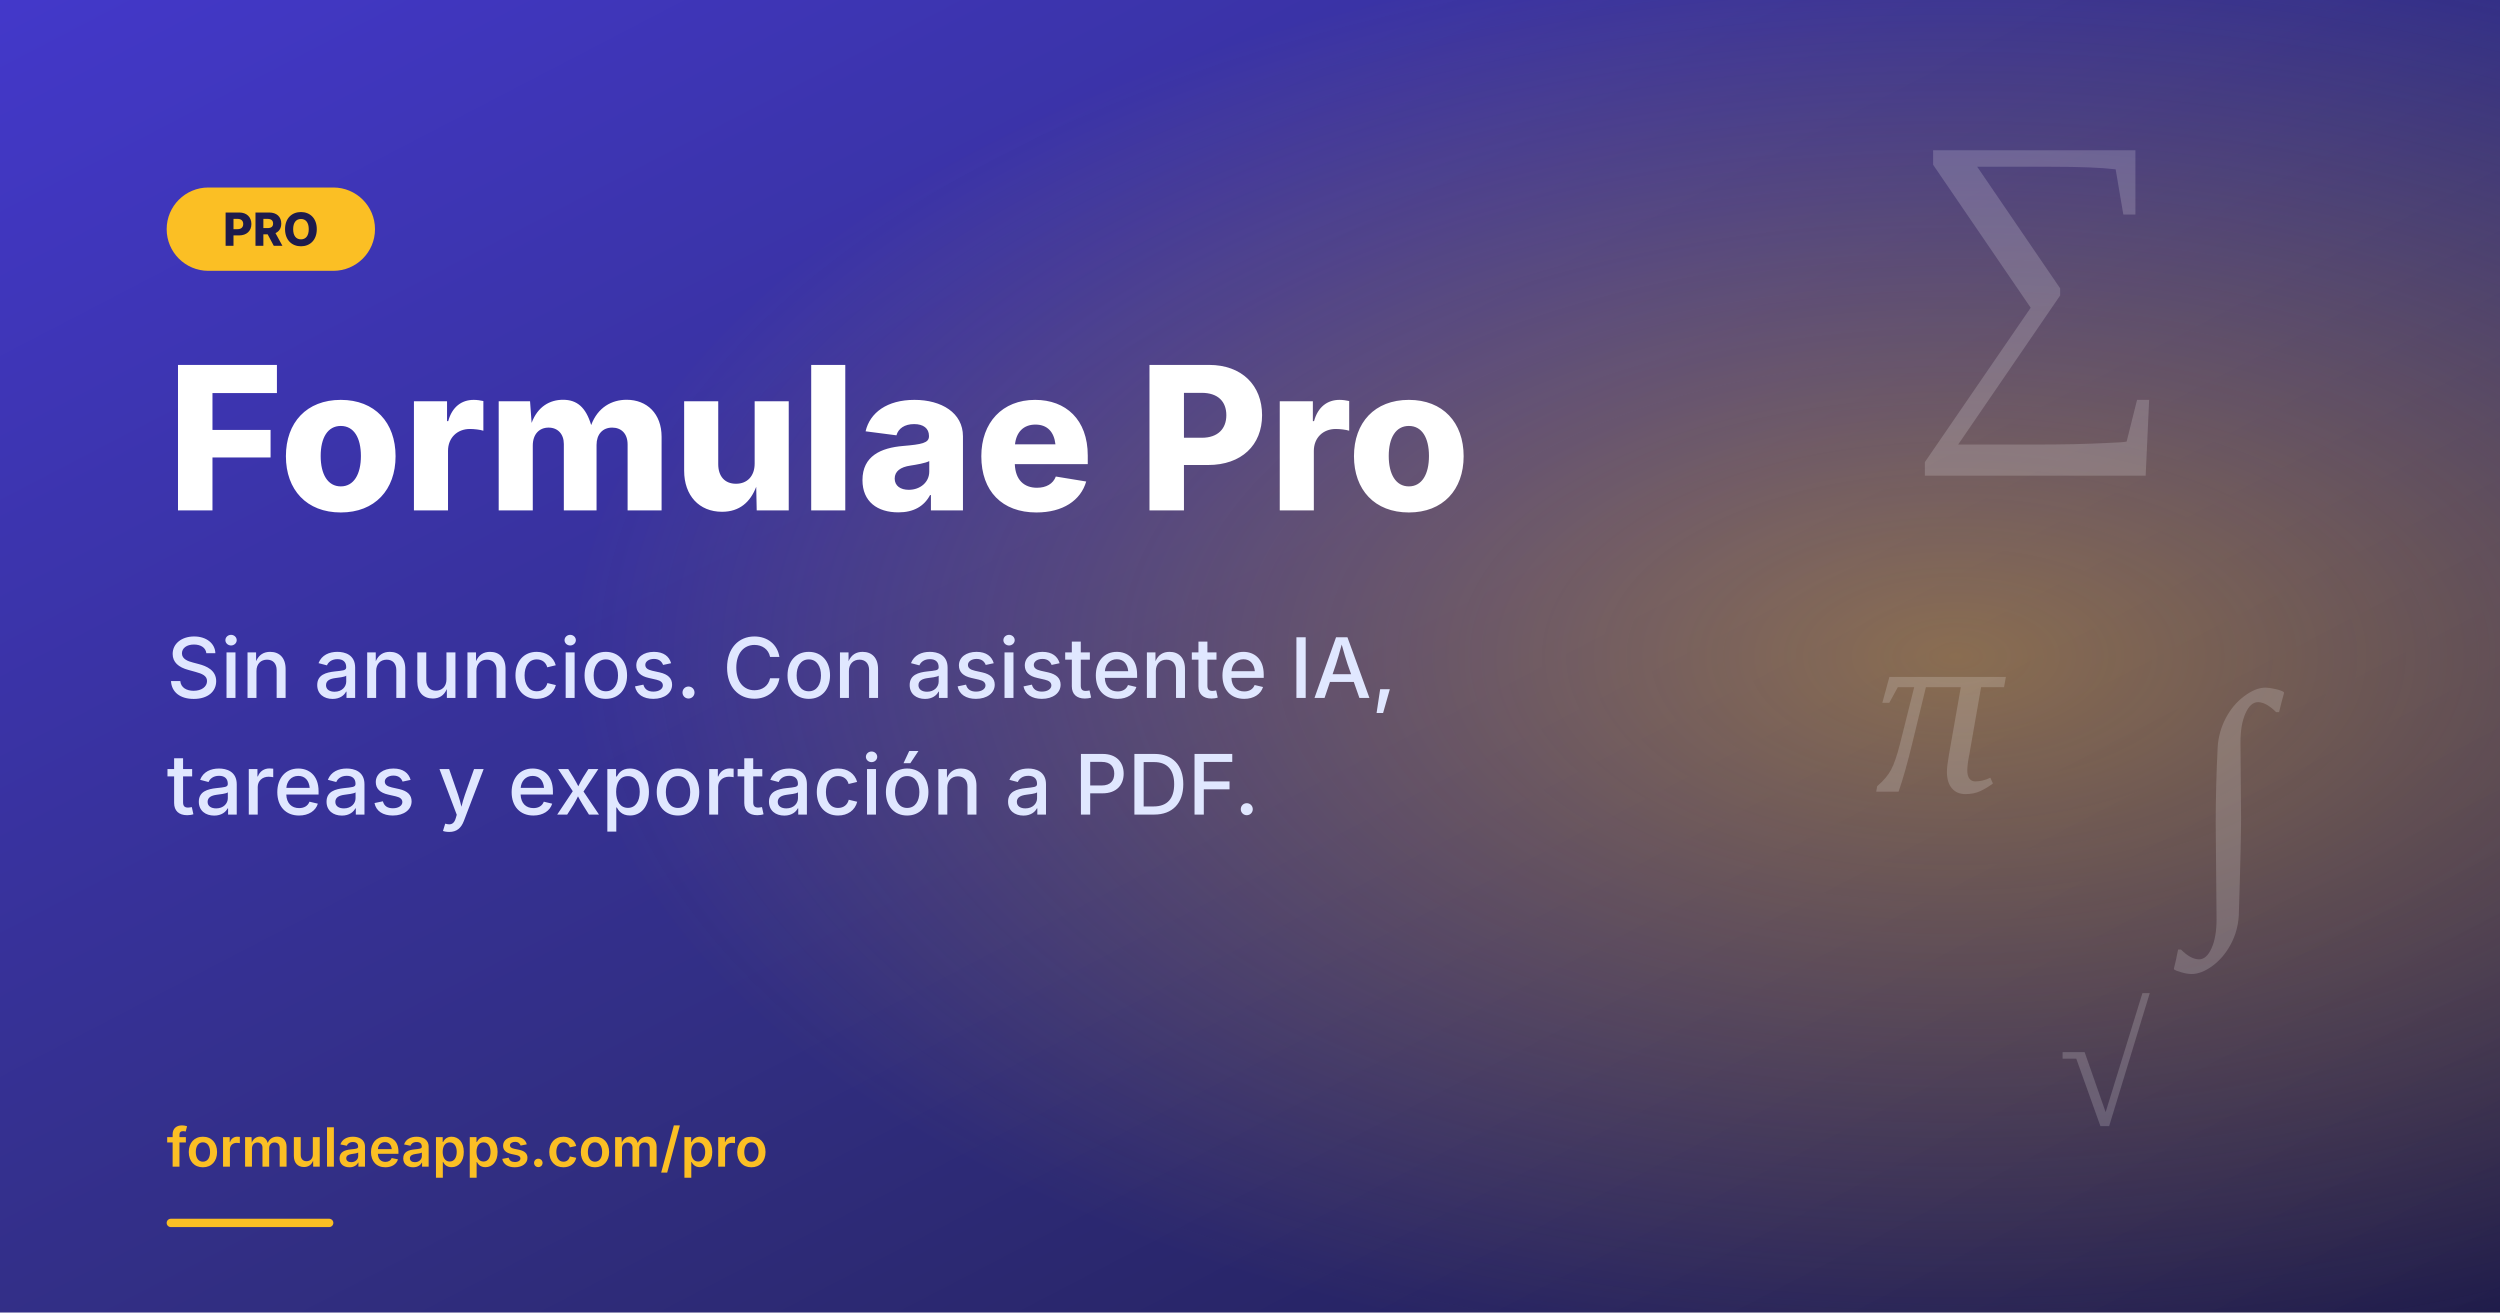
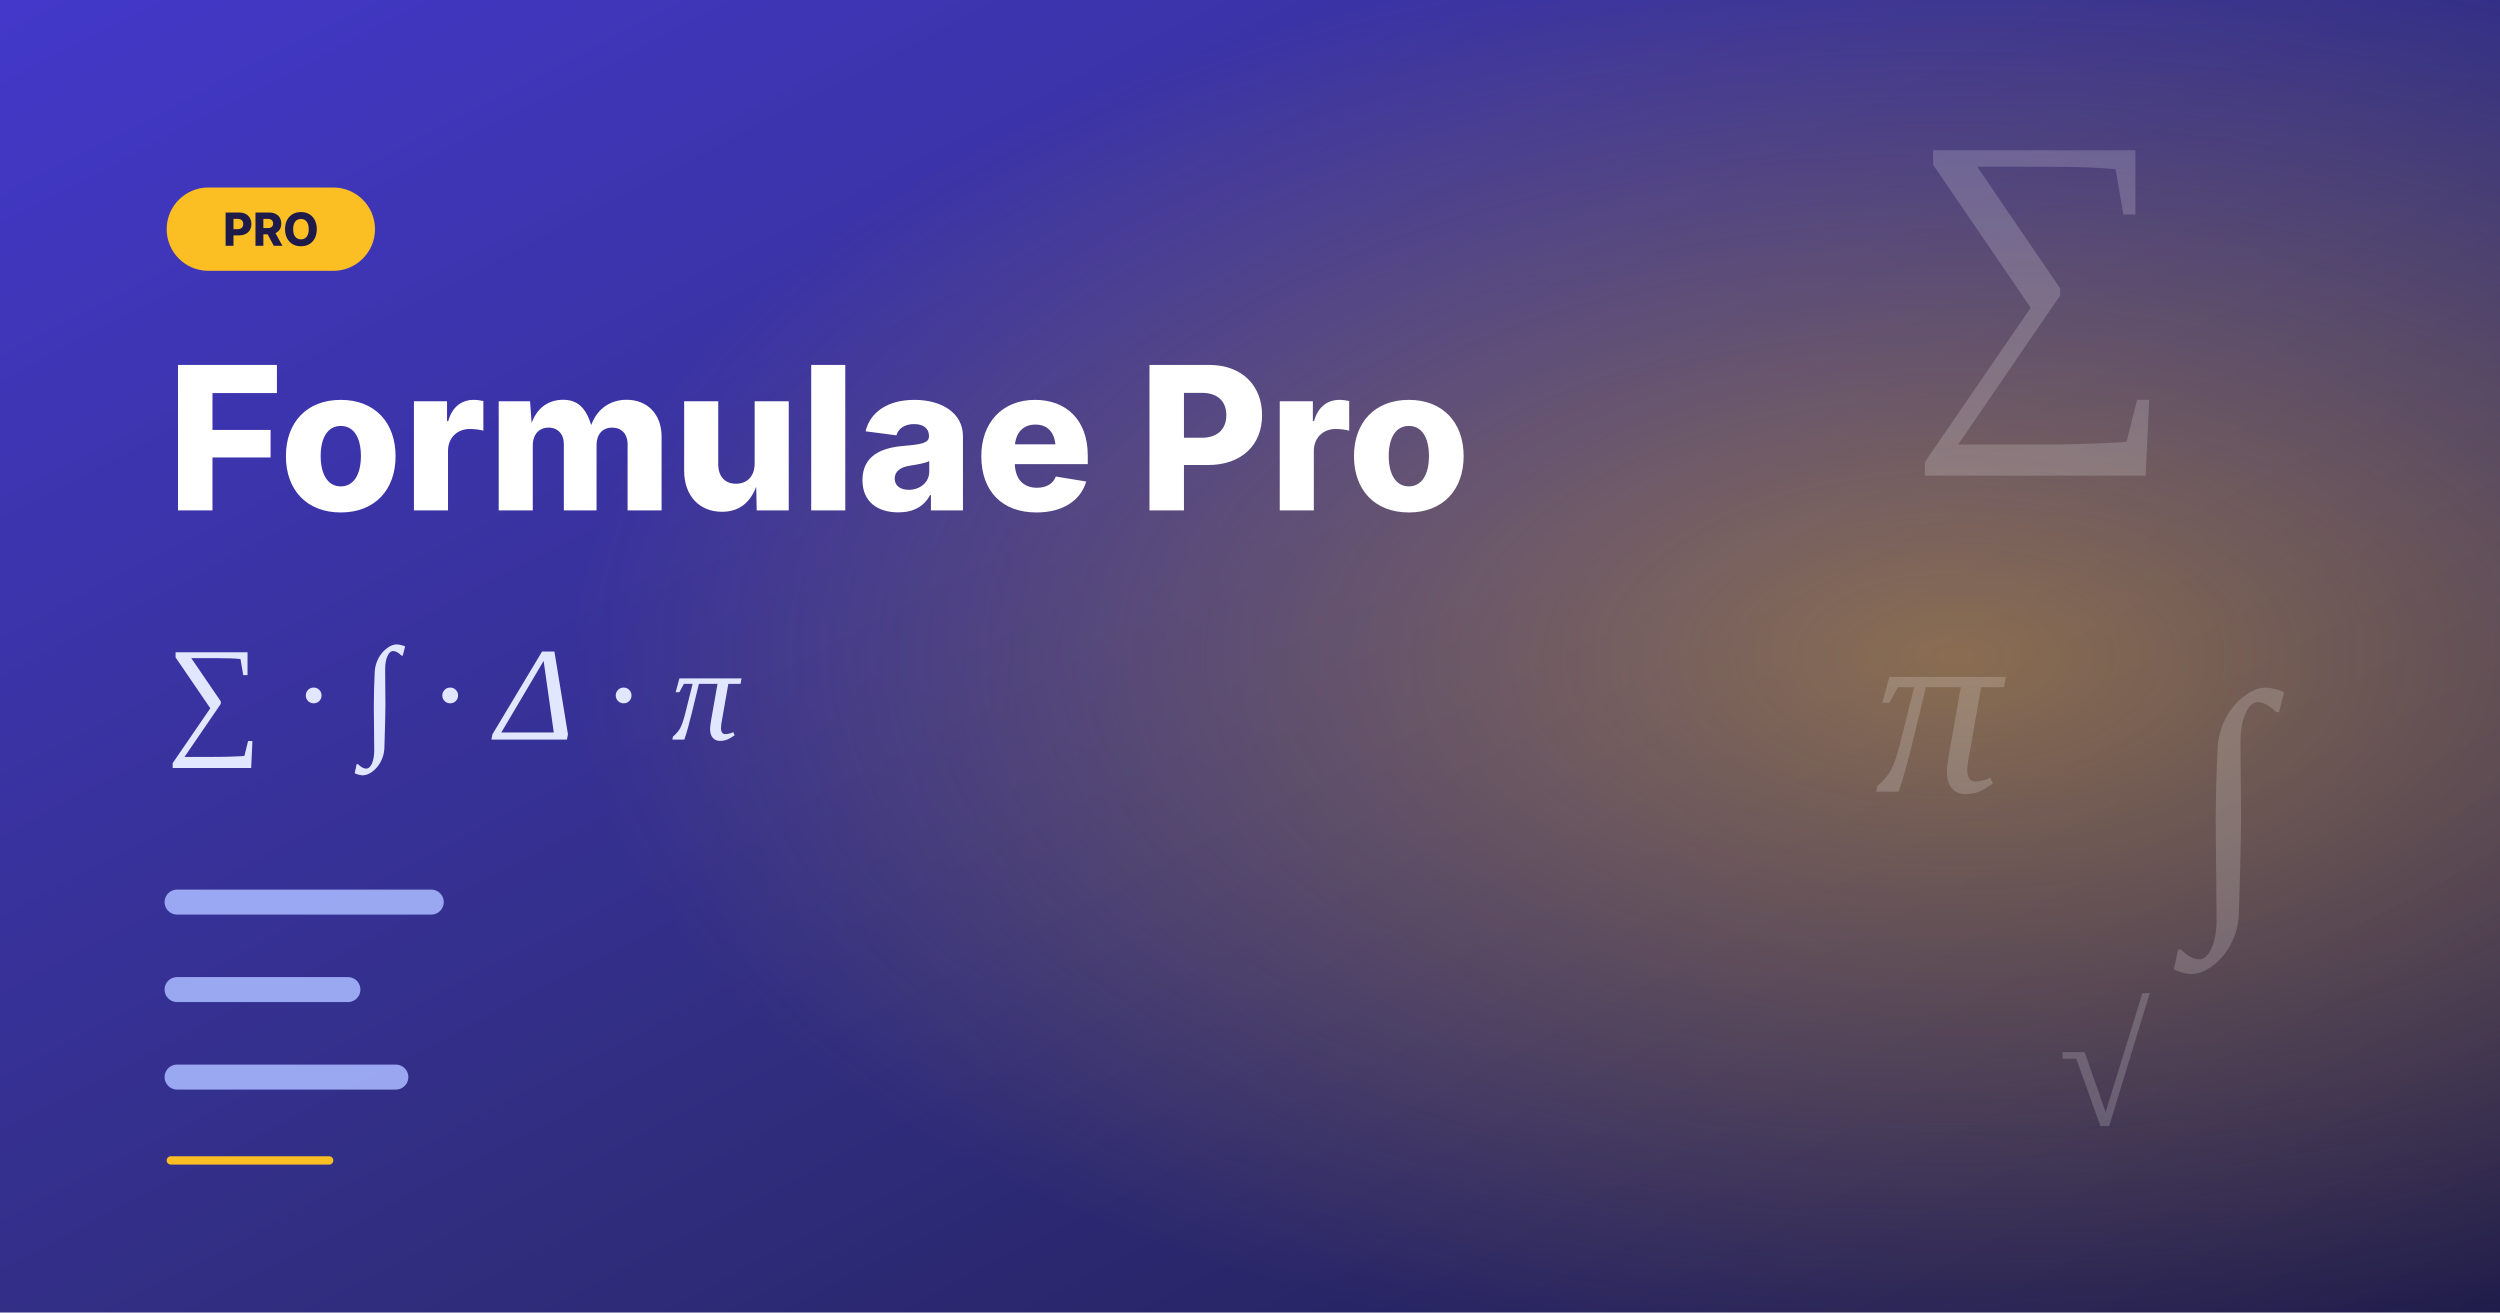
<svg xmlns="http://www.w3.org/2000/svg" width="1200" height="630" viewBox="0 0 1200 630">
  <defs>
    <linearGradient id="bg" x1="0%" y1="0%" x2="100%" y2="100%">
      <stop offset="0%" stop-color="#4338ca" />
      <stop offset="55%" stop-color="#312e81" />
      <stop offset="100%" stop-color="#1e1b4b" />
    </linearGradient>
    <radialGradient id="glow" cx="78%" cy="50%" r="55%">
      <stop offset="0%" stop-color="#fbbf24" stop-opacity="0.45" />
      <stop offset="100%" stop-color="#fbbf24" stop-opacity="0" />
    </radialGradient>
  </defs>
  <rect width="1200" height="630" fill="url(#bg)" />
  <rect width="1200" height="630" fill="url(#glow)" />
  <g opacity="0.18" fill="#ffffff" font-family="Georgia, 'Times New Roman', serif" font-style="italic">
    <text x="980" y="190" font-size="180" text-anchor="middle">∑</text>
    <text x="930" y="380" font-size="120" text-anchor="middle">π</text>
    <text x="1070" y="430" font-size="140" text-anchor="middle">∫</text>
    <text x="1010" y="540" font-size="80" text-anchor="middle">√</text>
  </g>
  <g>
    <rect x="80" y="90" width="100" height="40" rx="20" fill="#fbbf24" />
    <text x="130" y="118" fill="#1e1b4b" font-family="-apple-system, system-ui, sans-serif" font-size="22" font-weight="800" text-anchor="middle">PRO</text>
  </g>
  <text x="80" y="245" fill="#ffffff" font-family="-apple-system, system-ui, sans-serif" font-size="96" font-weight="800">Formulae Pro</text>
-   <text x="80" y="335" fill="#e0e7ff" font-family="-apple-system, system-ui, sans-serif" font-size="40" font-weight="500">
-     <tspan x="80" dy="0">Sin anuncios. Con asistente IA,</tspan>
-     <tspan x="80" dy="56">tareas y exportación a PDF.</tspan>
-   </text>
-   <text x="80" y="560" fill="#fbbf24" font-family="-apple-system, system-ui, sans-serif" font-size="26" font-weight="600">formulaeapps.com/pro</text>
-   <rect x="80" y="585" width="80" height="4" rx="2" fill="#fbbf24" />
+   <text x="80" y="355" fill="#e0e7ff" font-family="Georgia, 'Times New Roman', serif" font-size="64" font-style="italic">∑ · ∫ · Δ · π</text>
+   <path d="M85 433h122M85 475h82M85 517h105" stroke="#a5b4fc" stroke-width="12" stroke-linecap="round" opacity="0.9" />
+   <rect x="80" y="555" width="80" height="4" rx="2" fill="#fbbf24" />
</svg>
